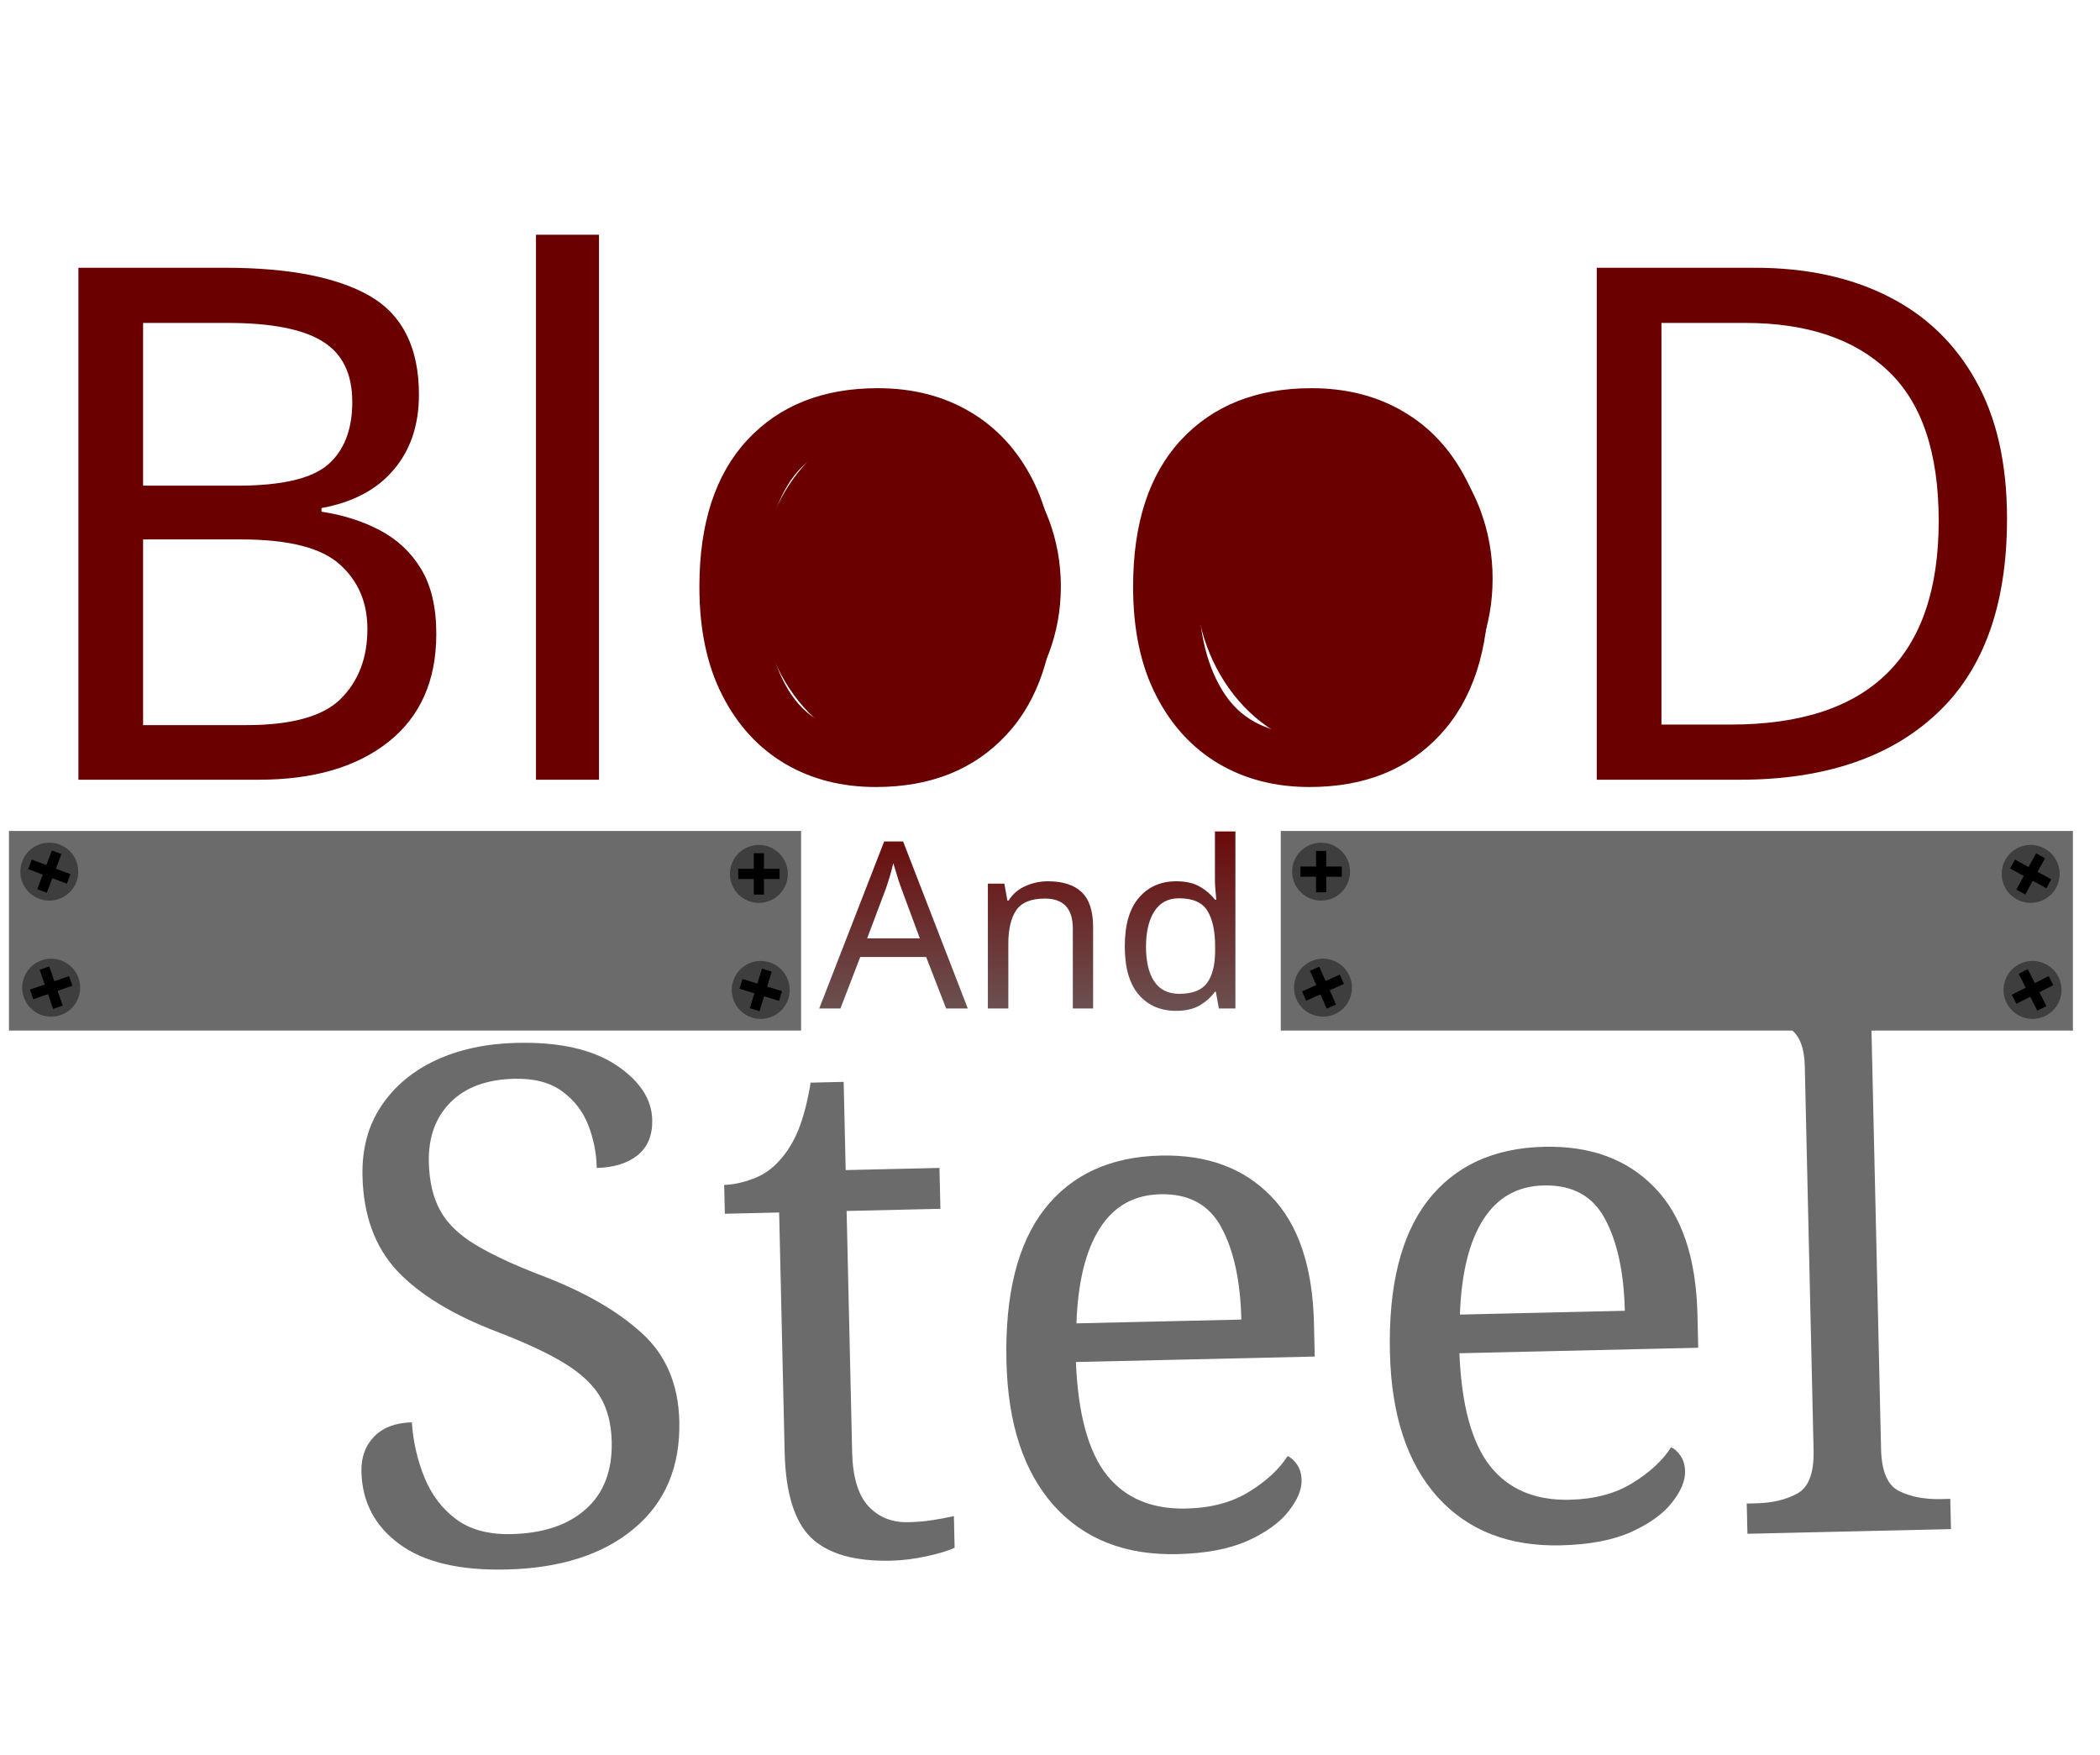
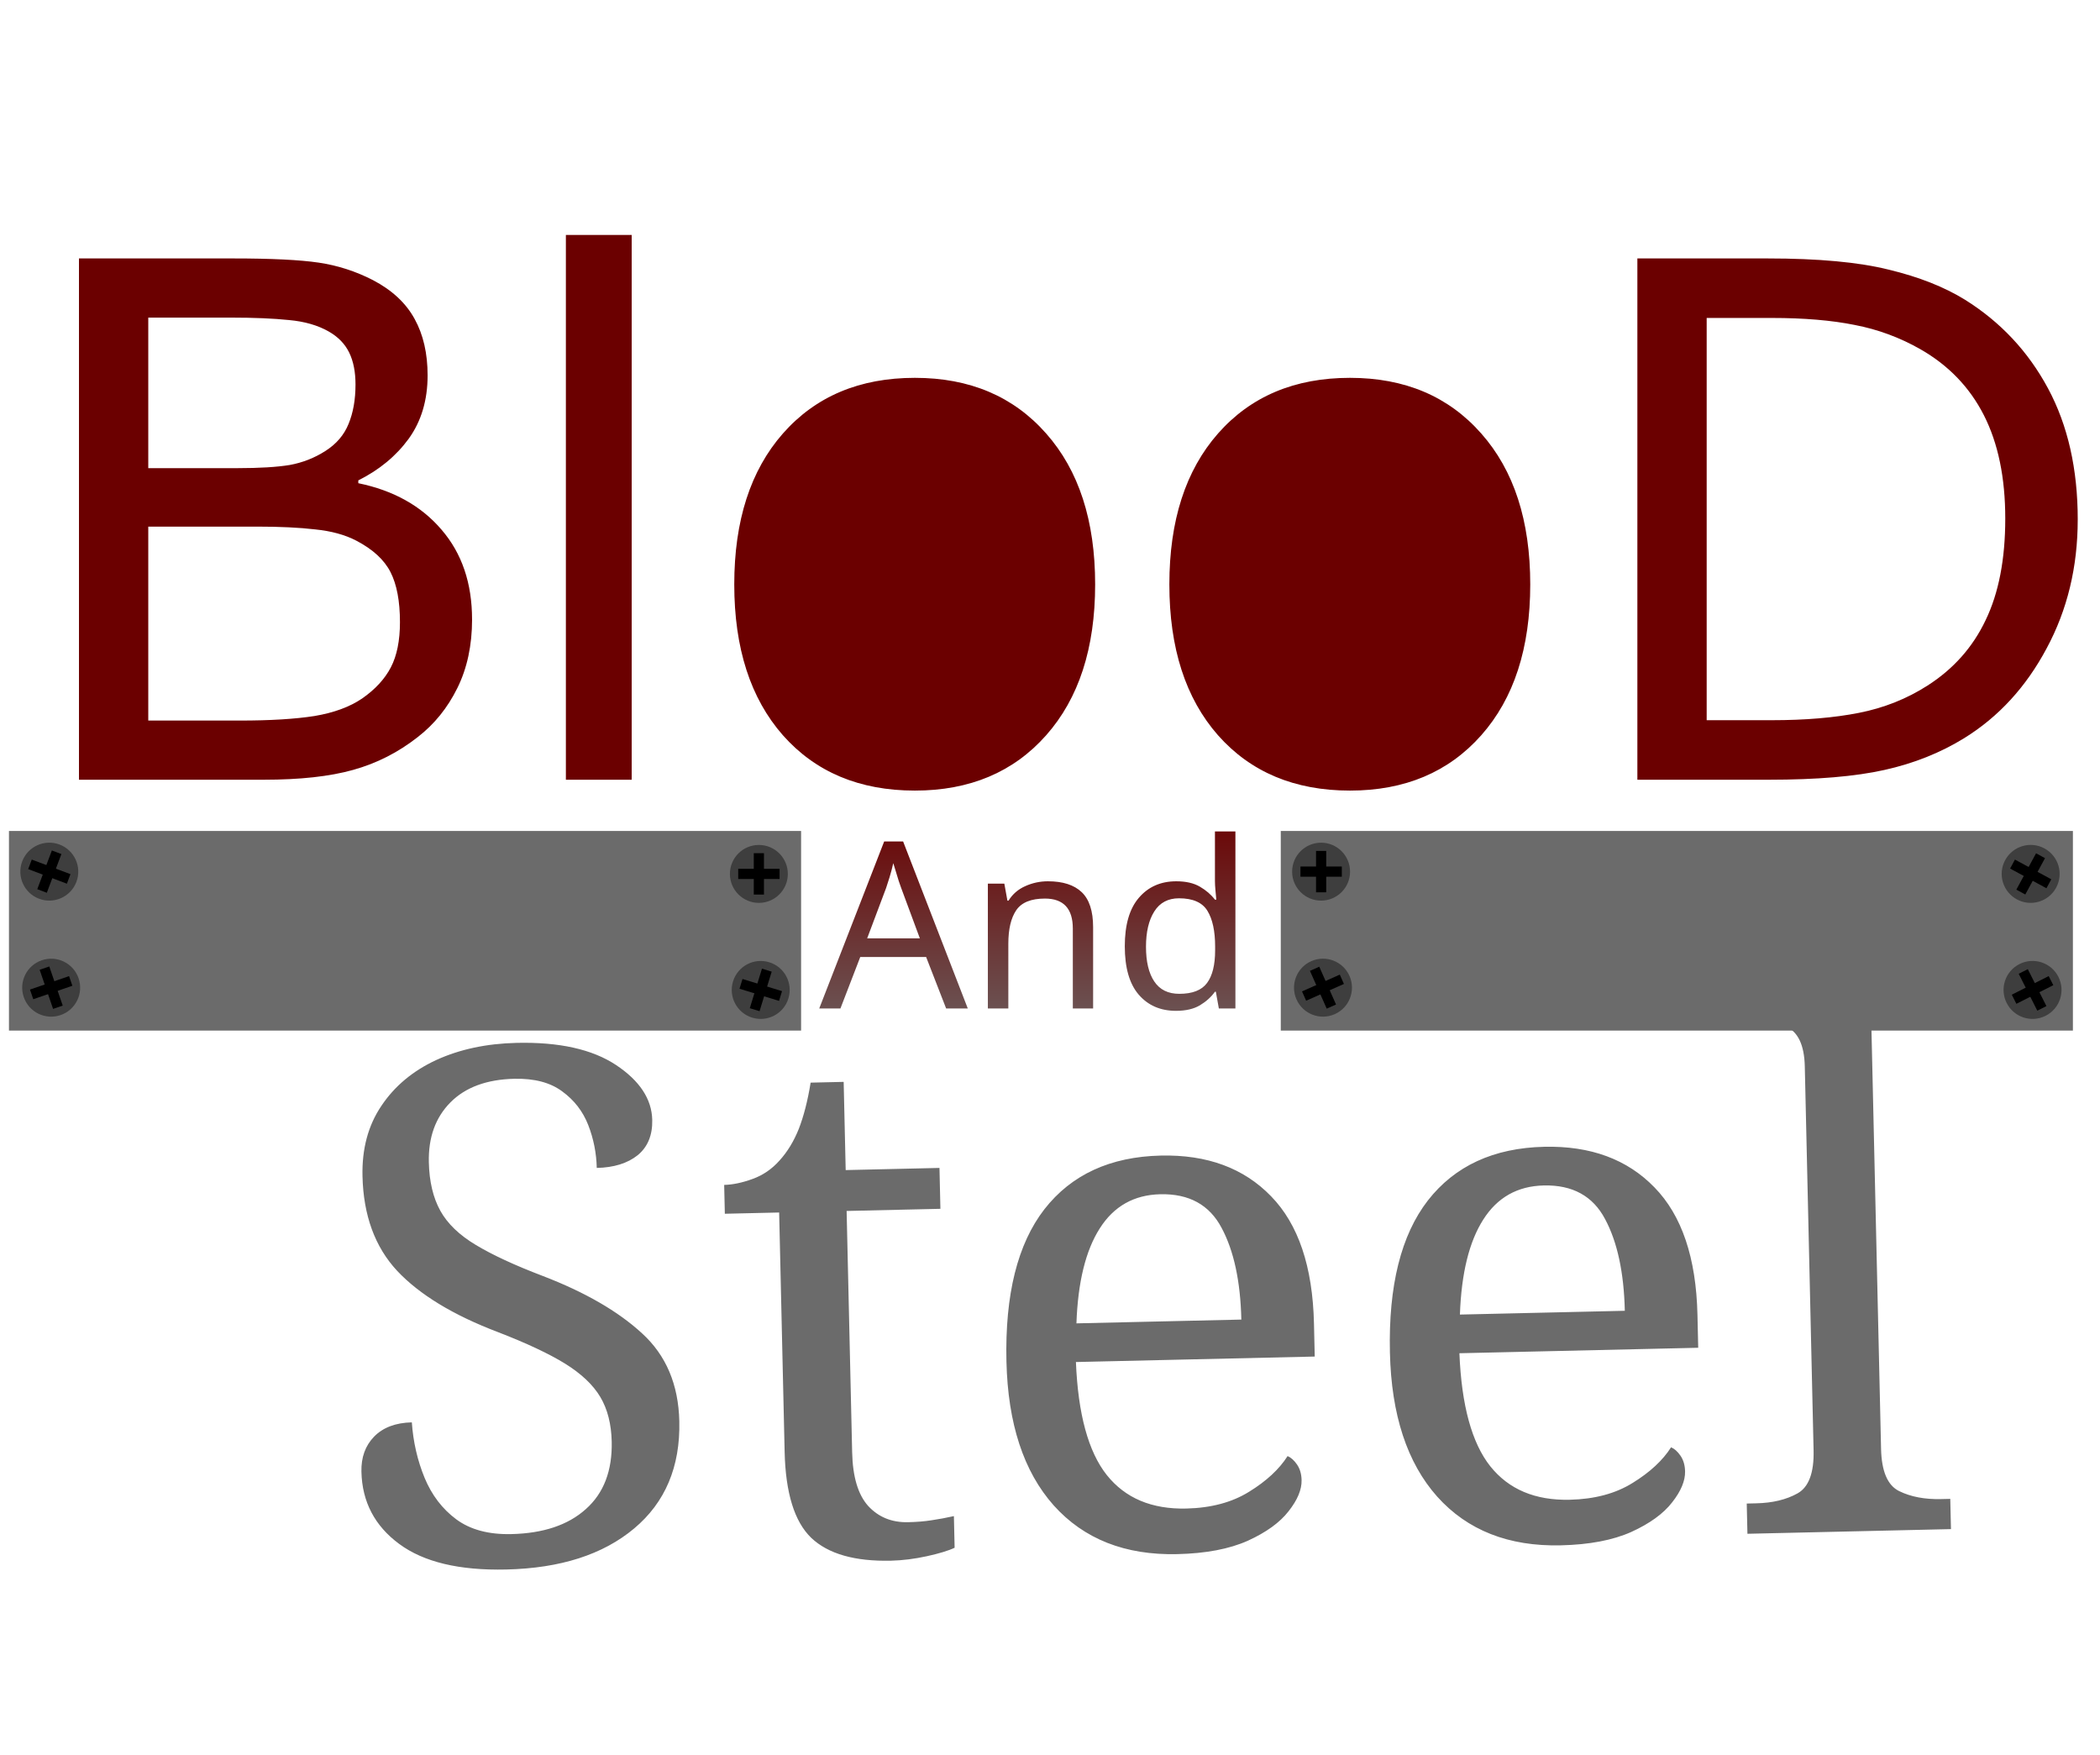
<svg xmlns="http://www.w3.org/2000/svg" version="1.1" width="58.586" height="48.945" viewBox="0,0,58.586,48.945" id="svg31">
  <defs id="defs2">
    <linearGradient x1="240" y1="186.528" x2="240" y2="194.023" gradientTransform="translate(-1439.571,-1183.04) scale(6.15688,6.15688)" gradientUnits="userSpaceOnUse" id="color-1">
      <stop offset="0" stop-color="#6b0000" id="stop1" />
      <stop offset="1" stop-color="#6b6b6b" id="stop2" />
    </linearGradient>
  </defs>
  <g transform="translate(-210.96,-164.0188)" id="g31">
    <g stroke="none" stroke-miterlimit="10" id="g30">
      <g fill="#6b0000" id="g3">
-         <text transform="translate(211.21,185.7688) scale(0.5,0.5)" font-size="40" xml:space="preserve" fill="#6b0000" stroke-width="1" font-family="Sans Serif" font-weight="normal" text-anchor="start" id="text2">
-           <tspan x="0" dy="0" id="tspan2">BlooD</tspan>
-         </text>
+         <path d="m 25.84,-8.945 q 0,2.168 -0.82,3.828 -0.82,1.66 -2.207,2.734 Q 21.172,-1.094 19.199,-0.547 17.246,0 14.219,0 H 3.906 v -29.082 h 8.613 q 3.184,0 4.766,0.234 1.582,0.234 3.027,0.977 1.602,0.84 2.324,2.168 0.723,1.309 0.723,3.145 0,2.07 -1.055,3.535 -1.055,1.445 -2.812,2.324 v 0.156 q 2.949,0.605 4.648,2.598 1.699,1.973 1.699,5 z M 19.336,-22.051 q 0,-1.055 -0.352,-1.777 Q 18.633,-24.551 17.852,-25 16.934,-25.527 15.625,-25.645 14.316,-25.781 12.383,-25.781 H 7.773 v 8.398 h 5 q 1.816,0 2.891,-0.176 1.074,-0.195 1.992,-0.781 0.918,-0.586 1.289,-1.504 0.391,-0.938 0.391,-2.207 z m 2.48,13.262 q 0,-1.758 -0.527,-2.793 -0.527,-1.035 -1.914,-1.758 -0.938,-0.488 -2.285,-0.625 -1.328,-0.156 -3.242,-0.156 H 7.773 v 10.82 h 5.117 q 2.539,0 4.16,-0.254 1.621,-0.273 2.656,-0.977 1.094,-0.762 1.602,-1.738 0.508,-0.977 0.508,-2.52 z M 34.746,0 h -3.672 v -30.391 h 3.672 z m 25.859,-10.898 q 0,5.332 -2.734,8.418 -2.734,3.086 -7.324,3.086 -4.629,0 -7.363,-3.086 -2.715,-3.086 -2.715,-8.418 0,-5.332 2.715,-8.418 2.734,-3.105 7.363,-3.105 4.59,0 7.324,3.105 2.734,3.086 2.734,8.418 z m -3.789,0 q 0,-4.238 -1.66,-6.289 -1.66,-2.07 -4.609,-2.07 -2.988,0 -4.648,2.07 -1.641,2.051 -1.641,6.289 0,4.102 1.66,6.23 1.66,2.109 4.629,2.109 2.93,0 4.59,-2.09 1.68,-2.109 1.68,-6.25 z m 28.066,0 q 0,5.332 -2.734,8.418 -2.734,3.086 -7.324,3.086 -4.629,0 -7.363,-3.086 -2.715,-3.086 -2.715,-8.418 0,-5.332 2.715,-8.418 2.734,-3.105 7.363,-3.105 4.59,0 7.324,3.105 2.734,3.086 2.734,8.418 z m -3.789,0 q 0,-4.238 -1.66,-6.289 -1.66,-2.07 -4.609,-2.07 -2.988,0 -4.648,2.07 -1.641,2.051 -1.641,6.289 0,4.102 1.66,6.23 1.66,2.109 4.629,2.109 2.93,0 4.59,-2.09 1.68,-2.109 1.68,-6.25 z m 34.336,-3.613 q 0,3.965 -1.738,7.188 -1.719,3.223 -4.59,5 -1.992,1.23 -4.453,1.777 Q 102.207,0 98.203,0 h -7.344 V -29.082 H 98.125 q 4.258,0 6.758,0.625 2.52,0.605 4.258,1.68 2.969,1.855 4.629,4.941 1.66,3.086 1.66,7.324 z m -4.043,-0.059 q 0,-3.418 -1.191,-5.762 -1.191,-2.344 -3.555,-3.691 -1.719,-0.977 -3.652,-1.348 -1.934,-0.391 -4.629,-0.391 h -3.633 v 22.441 h 3.633 q 2.793,0 4.863,-0.41 2.09,-0.41 3.828,-1.523 2.168,-1.387 3.242,-3.652 1.094,-2.266 1.094,-5.664 z" id="text2" style="font-size:40px;font-family:'Sans Serif'" aria-label="BlooD" transform="translate(211.21,185.7688) scale(0.5,0.5)" />
        <path d="m 240.556,180.378 c 0,2.626 -1.883,4.755 -4.205,4.755 -2.322,0 -4.205,-2.129 -4.205,-4.755 0,-2.626 1.883,-4.755 4.205,-4.755 2.322,0 4.205,2.129 4.205,4.755 z" stroke-width="0" id="path2" />
        <path d="m 252.601,180.162 c 0,2.656 -1.858,4.809 -4.151,4.809 -2.293,0 -4.151,-2.153 -4.151,-4.809 0,-2.656 1.858,-4.809 4.151,-4.809 2.293,0 4.151,2.153 4.151,4.809 z" stroke-width="0" id="path3" />
      </g>
      <path d="M211.21,192.766v-5.568h22.099v5.568z" fill="#6b6b6b" stroke-width="0" id="path4" />
      <path d="M246.691,192.766v-5.568h22.099v5.568z" fill="#6b6b6b" stroke-width="0" id="path5" />
      <text transform="translate(233.8151,192.1494) scale(0.16242,0.16242)" font-size="40" xml:space="preserve" fill="url(#color-1)" stroke-width="1" font-family="Sans Serif" font-weight="normal" text-anchor="start" id="text5">
        <tspan x="0" dy="0" id="tspan5">And</tspan>
      </text>
      <text transform="translate(220.1423,207.7091) rotate(-1.31276) scale(0.5,0.5)" font-size="40" xml:space="preserve" fill="#6b6b6b" stroke-width="1" font-family="Serif" font-weight="normal" text-anchor="start" id="text6">
        <tspan x="0" dy="0" id="tspan6">Steel</tspan>
      </text>
      <g stroke-width="0" id="g8">
        <path d="M211.623,191.832c-0.145,-0.422 0.079,-0.882 0.502,-1.027c0.422,-0.145 0.882,0.079 1.027,0.502c0.145,0.422 -0.079,0.882 -0.502,1.027c-0.422,0.145 -0.882,-0.079 -1.027,-0.502z" fill="#3e3e3e" id="path6" />
        <path d="M212.441,192.161l-0.375,-1.091l0.269,-0.092l0.375,1.091z" fill="#000000" id="path7" />
        <path d="M211.796,191.622l1.091,-0.375l0.092,0.269l-1.091,0.375z" fill="#000000" id="path8" />
      </g>
      <g stroke-width="0" id="g11">
        <path d="M211.579,188.048c0.157,-0.418 0.624,-0.629 1.041,-0.472c0.418,0.157 0.629,0.624 0.472,1.041c-0.157,0.418 -0.624,0.629 -1.041,0.472c-0.418,-0.157 -0.629,-0.624 -0.472,-1.041z" fill="#3e3e3e" id="path9" />
        <path d="M212,188.822l0.407,-1.08l0.266,0.1l-0.407,1.08z" fill="#000000" id="path10" />
        <path d="M211.846,187.996l1.08,0.407l-0.1,0.266l-1.08,-0.407z" fill="#000000" id="path11" />
      </g>
      <g stroke-width="0" id="g14">
        <path d="M231.41,191.395c0.131,-0.427 0.583,-0.666 1.01,-0.535c0.427,0.131 0.666,0.583 0.535,1.01c-0.131,0.427 -0.583,0.666 -1.01,0.535c-0.427,-0.131 -0.666,-0.583 -0.535,-1.01z" fill="#3e3e3e" id="path12" />
        <path d="M231.878,192.142l0.339,-1.103l0.272,0.083l-0.339,1.103z" fill="#000000" id="path13" />
        <path d="M231.674,191.327l1.103,0.339l-0.083,0.272l-1.103,-0.339z" fill="#000000" id="path14" />
      </g>
      <g stroke-width="0" id="g17">
        <path d="M231.323,188.396c0,-0.446 0.362,-0.808 0.808,-0.808c0.446,0 0.808,0.362 0.808,0.808c0,0.446 -0.362,0.808 -0.808,0.808c-0.446,0 -0.808,-0.362 -0.808,-0.808z" fill="#3e3e3e" id="path15" />
        <path d="M231.989,188.972v-1.154h0.284v1.154z" fill="#000000" id="path16" />
        <path d="M231.555,188.254h1.154v0.284h-1.154z" fill="#000000" id="path17" />
      </g>
      <g stroke-width="0" id="g20">
        <path d="M247.13,191.897c-0.181,-0.408 0.003,-0.886 0.411,-1.067c0.408,-0.181 0.886,0.003 1.067,0.411c0.181,0.408 -0.003,0.886 -0.411,1.067c-0.408,0.181 -0.886,-0.003 -1.067,-0.411z" fill="#3e3e3e" id="path18" />
        <path d="M247.973,192.154l-0.468,-1.054l0.26,-0.115l0.468,1.054z" fill="#000000" id="path19" />
        <path d="M247.284,191.673l1.054,-0.468l0.115,0.26l-1.054,0.468z" fill="#000000" id="path20" />
      </g>
      <g stroke-width="0" id="g23">
        <path d="M247.008,188.333c0,-0.446 0.362,-0.808 0.808,-0.808c0.446,0 0.808,0.362 0.808,0.808c0,0.446 -0.362,0.808 -0.808,0.808c-0.446,0 -0.808,-0.362 -0.808,-0.808z" fill="#3e3e3e" id="path21" />
        <path d="M247.675,188.909v-1.154h0.284v1.154z" fill="#000000" id="path22" />
        <path d="M247.24,188.19h1.154v0.284h-1.154z" fill="#000000" id="path23" />
      </g>
      <g stroke-width="0" id="g26">
        <path d="M266.942,191.996c-0.201,-0.399 -0.041,-0.885 0.358,-1.086c0.399,-0.201 0.885,-0.041 1.086,0.358c0.201,0.399 0.041,0.885 -0.358,1.086c-0.399,0.201 -0.885,0.041 -1.086,-0.358z" fill="#3e3e3e" id="path24" />
        <path d="M267.797,192.211l-0.519,-1.03l0.254,-0.128l0.519,1.03z" fill="#000000" id="path25" />
        <path d="M267.085,191.765l1.03,-0.519l0.128,0.254l-1.03,0.519z" fill="#000000" id="path26" />
      </g>
      <g stroke-width="0" id="g29">
        <path d="M267.997,187.685c0.392,0.213 0.538,0.703 0.325,1.096c-0.213,0.392 -0.703,0.538 -1.096,0.325c-0.392,-0.213 -0.538,-0.703 -0.325,-1.096c0.213,-0.392 0.703,-0.538 1.096,-0.325z" fill="#3e3e3e" id="path27" />
        <path d="M267.173,187.996l1.014,0.55l-0.135,0.25l-1.014,-0.55z" fill="#000000" id="path28" />
        <path d="M268.012,187.956l-0.55,1.014l-0.25,-0.135l0.55,-1.014z" fill="#000000" id="path29" />
      </g>
    </g>
  </g>
</svg>
